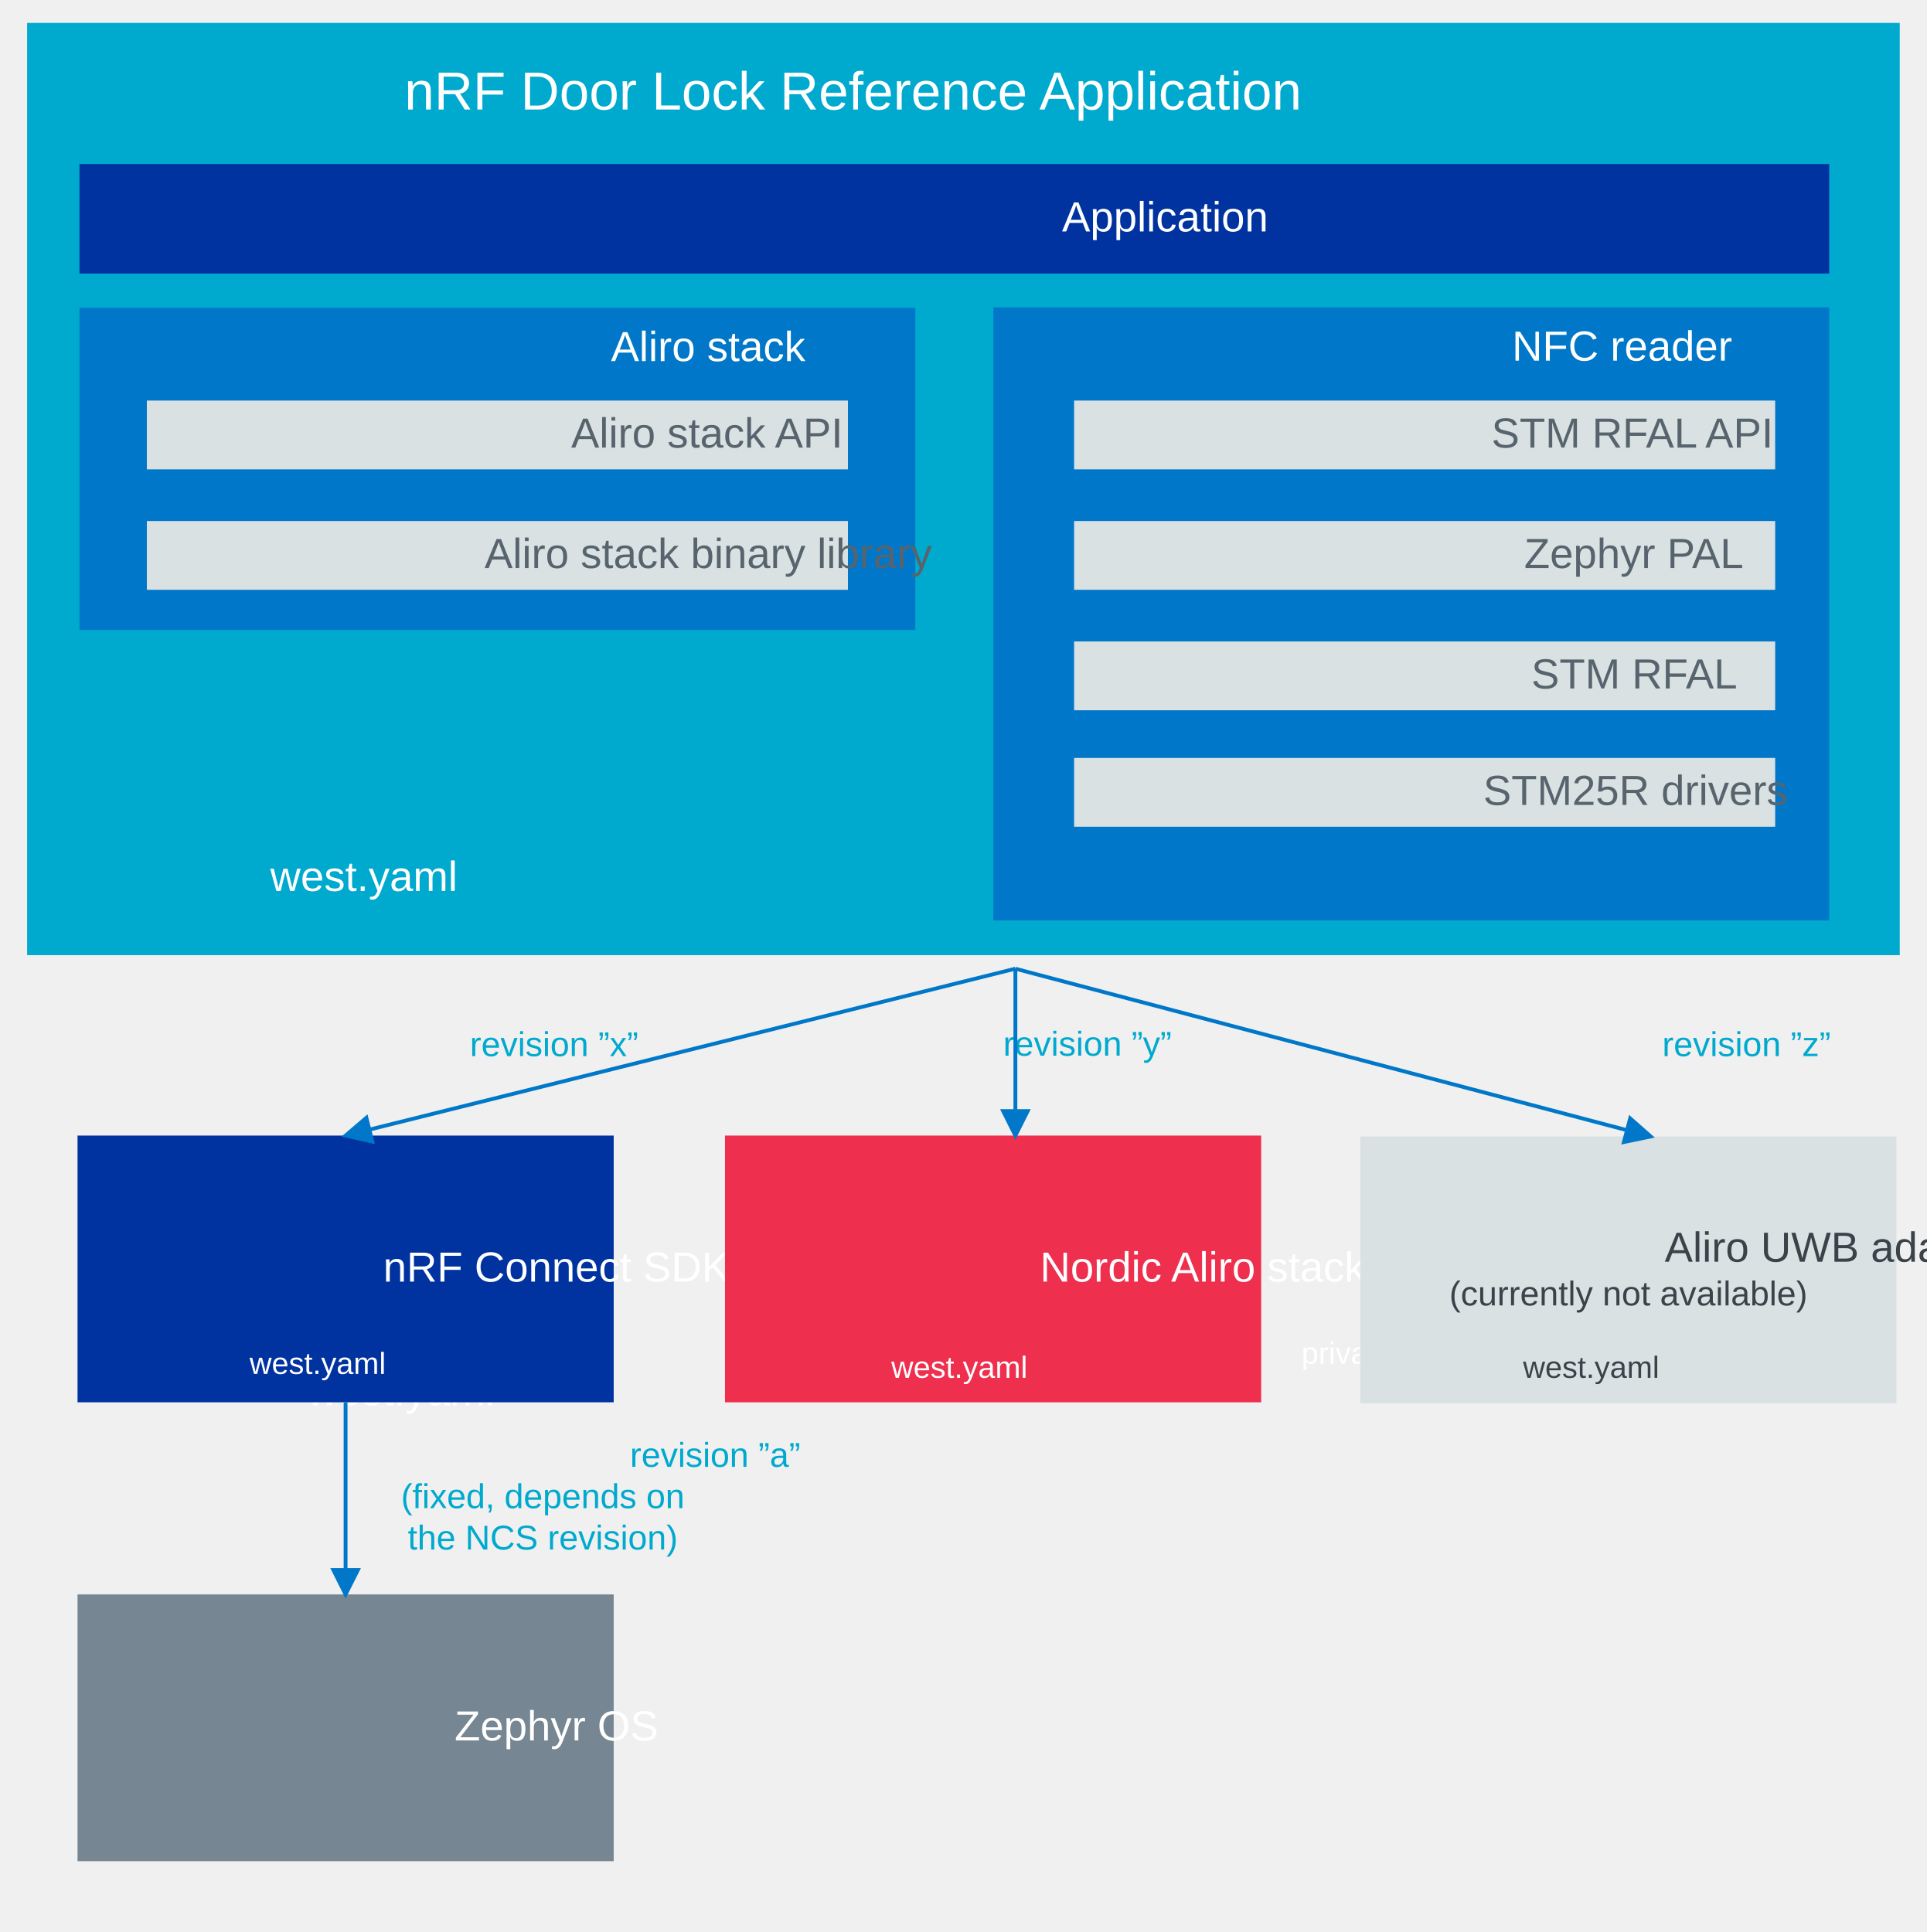
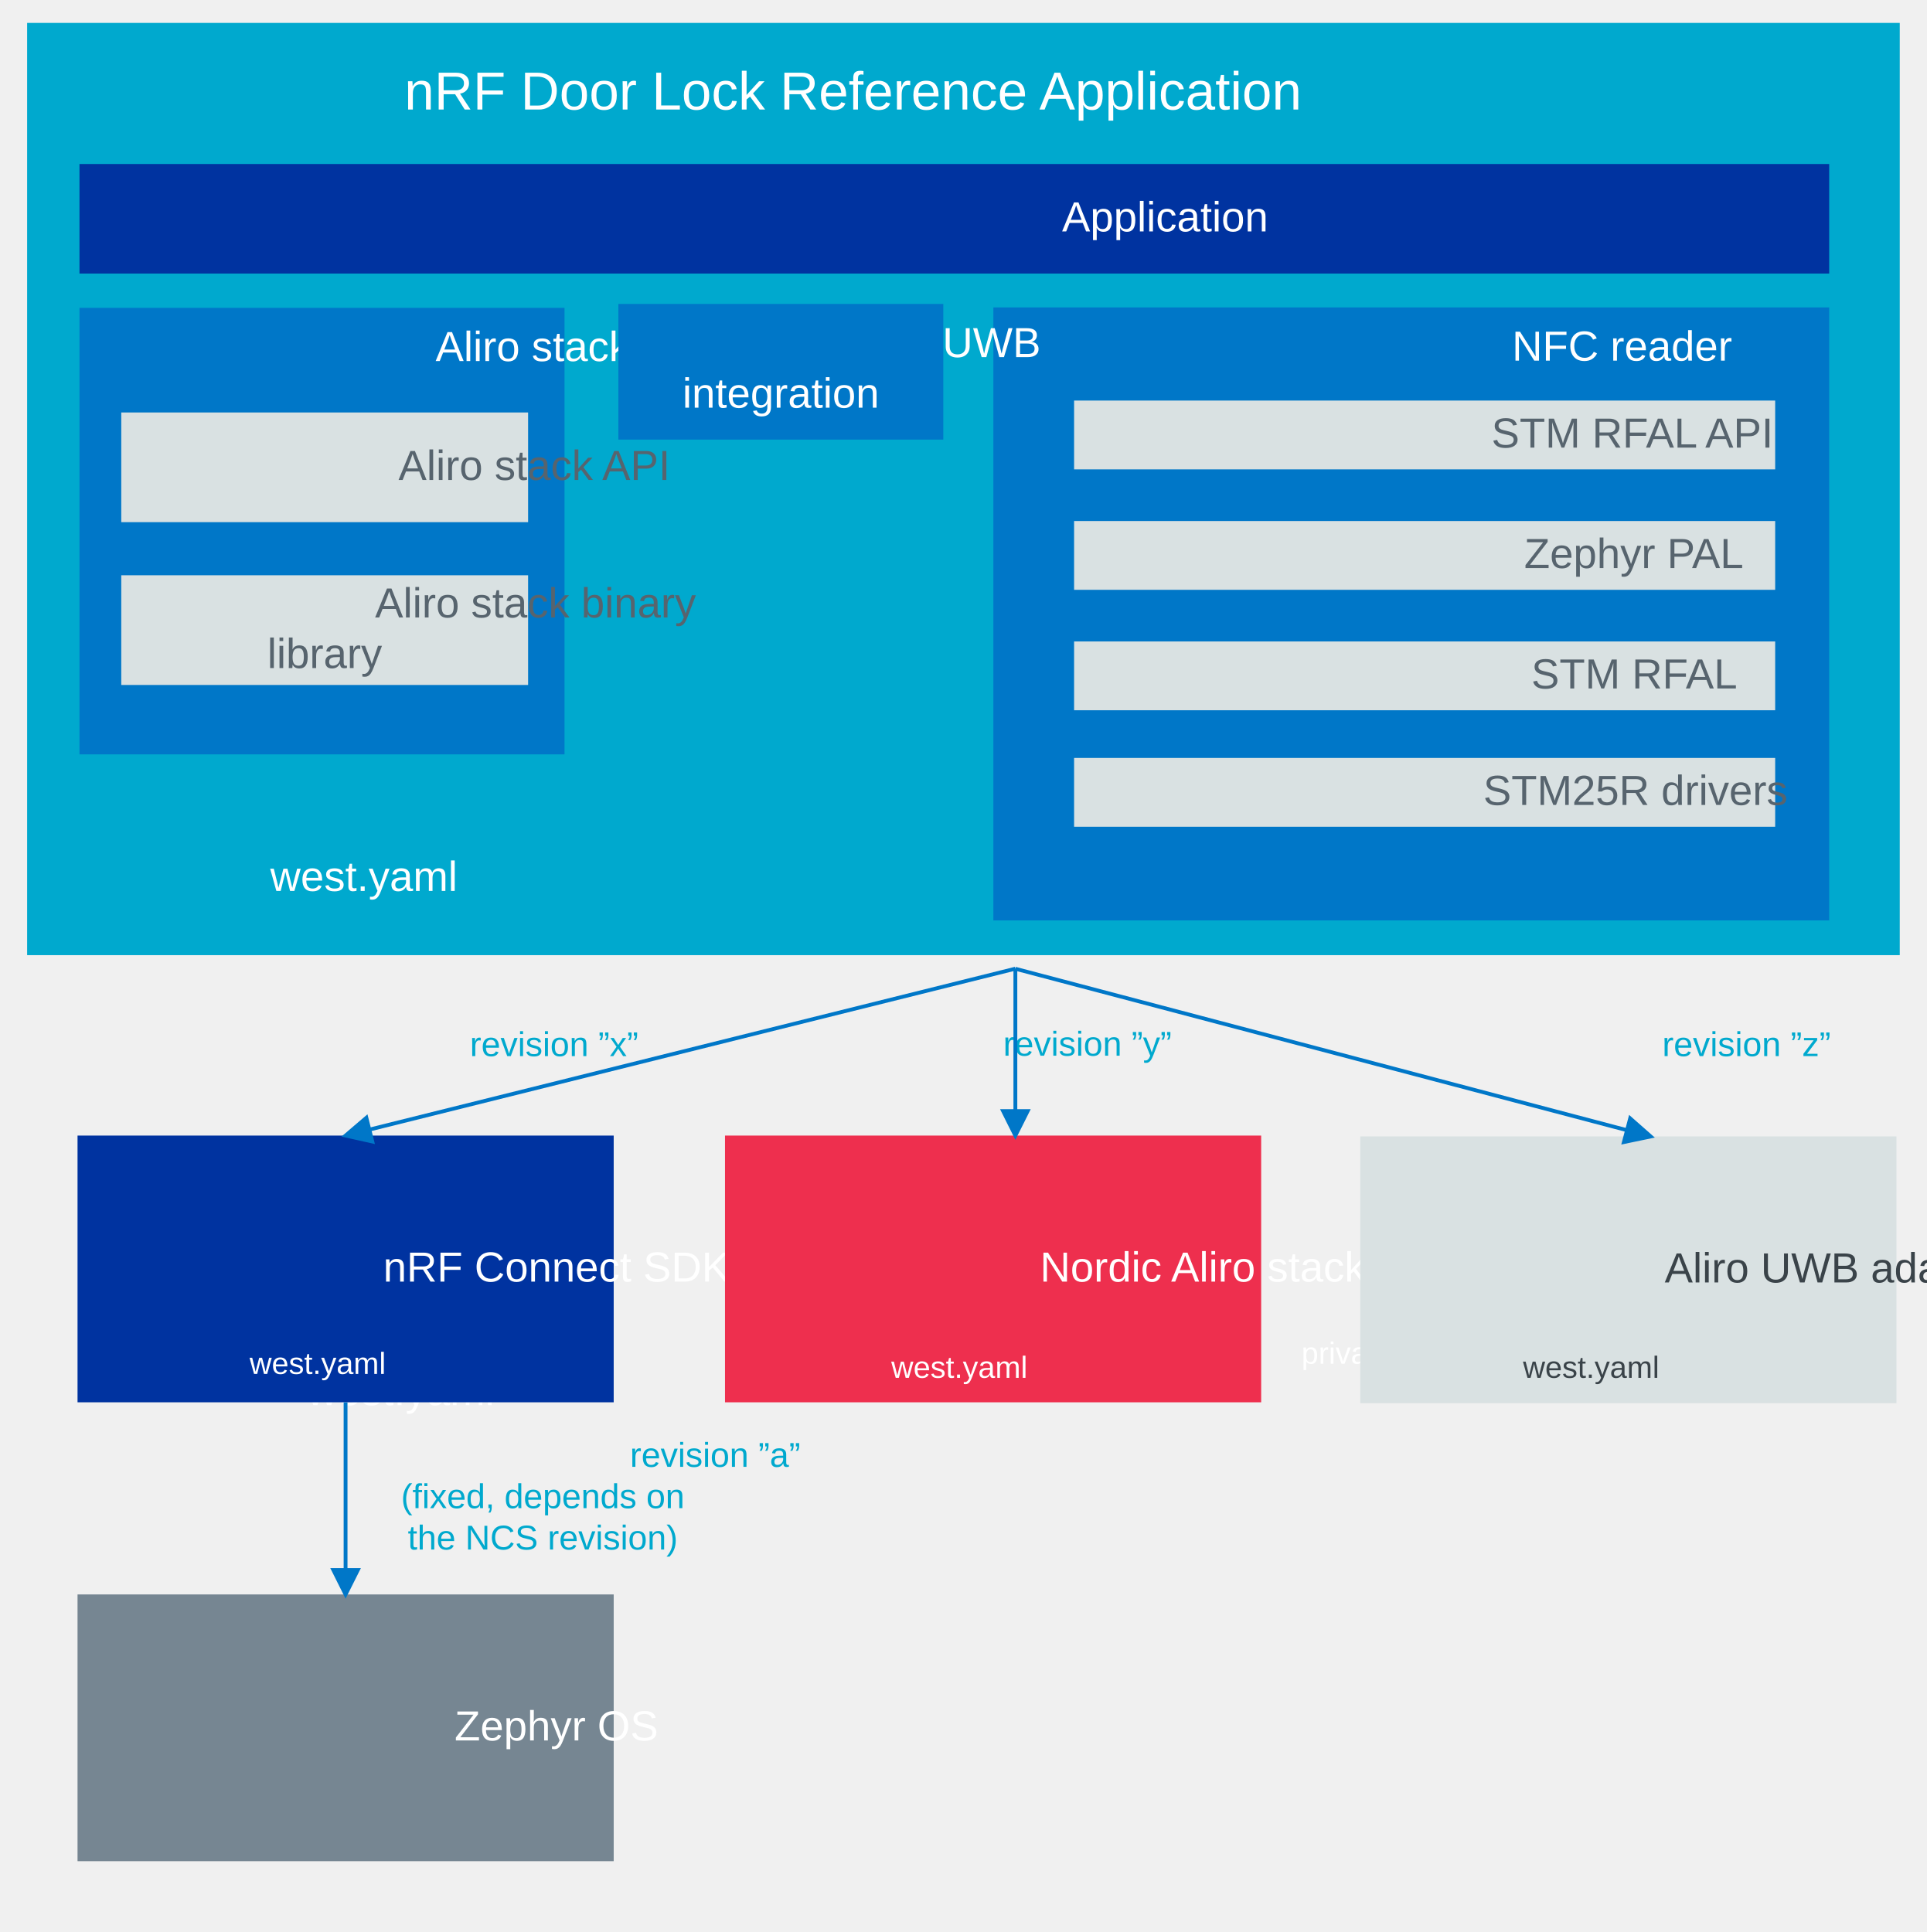
<svg xmlns="http://www.w3.org/2000/svg" xmlns:ns1="http://schemas.microsoft.com/visio/2003/SVGExtensions/" width="6.988in" height="7.008in" viewBox="0 0 503.15 504.567" xml:space="preserve" color-interpolation-filters="sRGB" class="st26">
  <ns1:documentProperties ns1:langID="1033">
    <ns1:userDefs>
      <ns1:ud ns1:nameU="msvNoAutoConnect" ns1:val="VT0(1):26" />
    </ns1:userDefs>
  </ns1:documentProperties>
  <style type="text/css">
	
		.st1 {fill:none;stroke:none;stroke-width:1}
- 		.st2 {fill:none}
- 		.st3 {stroke:#c8ced3;stroke-dasharray:4,2;stroke-linecap:butt;stroke-width:0.5}
- 		.st4 {fill:#ffffff;stroke:none;stroke-linecap:butt;stroke-width:7.2}
- 		.st5 {fill:#c8ced3;font-family:Arial;font-size:0.917em}
- 		.st6 {fill:#ffffff;stroke:none;stroke-linecap:butt;stroke-width:1}
- 		.st7 {fill:#00a9ce;stroke:none;stroke-width:1}
- 		.st8 {fill:none;stroke:none;stroke-width:1}
- 		.st9 {fill:#ffffff;font-family:Arial;font-size:1.167em}
- 		.st10 {fill:#0033a0;stroke:none;stroke-width:1}
- 		.st11 {fill:#ffffff;font-family:Arial;font-size:0.917em}
- 		.st12 {fill:#eaf6f9;stroke:#eaf6f9;stroke-width:1}
- 		.st13 {fill:#0077c8;stroke:none;stroke-width:1}
- 		.st14 {fill:#d9e1e2;stroke:none;stroke-width:1}
- 		.st15 {fill:#57646e;font-family:Arial;font-size:0.917em}
- 		.st16 {fill:#ffffff;font-family:Arial;font-size:0.667em}
- 		.st17 {fill:none;stroke:#0077c8;stroke-linecap:butt;stroke-width:1}
- 		.st18 {stroke:#0077c8;stroke-linecap:butt;stroke-width:1}
- 		.st19 {fill:#00a9ce;font-family:Arial;font-size:0.75em}
- 		.st20 {fill:#ee2f4e;stroke:none;stroke-width:1}
- 		.st21 {fill:#768692;stroke:none;stroke-width:1}
- 		.st22 {font-size:1em}
- 		.st23 {fill:#3a4349;font-family:Arial;font-size:0.917em}
- 		.st24 {font-size:0.818em}
+ 		.st2 {fill:none;stroke:none;stroke-width:1}
+ 		.st3 {fill:none}
+ 		.st4 {stroke:#c8ced3;stroke-dasharray:4,2;stroke-linecap:butt;stroke-width:0.5}
+ 		.st5 {fill:#ffffff;stroke:none;stroke-linecap:butt;stroke-width:7.2}
+ 		.st6 {fill:#c8ced3;font-family:Arial;font-size:0.917em}
+ 		.st7 {fill:#ffffff;stroke:none;stroke-linecap:butt;stroke-width:1}
+ 		.st8 {fill:#00a9ce;stroke:none;stroke-width:1}
+ 		.st9 {fill:none;stroke:none;stroke-width:1}
+ 		.st10 {fill:#ffffff;font-family:Arial;font-size:1.167em}
+ 		.st11 {fill:#0033a0;stroke:none;stroke-width:1}
+ 		.st12 {fill:#ffffff;font-family:Arial;font-size:0.917em}
+ 		.st13 {fill:#eaf6f9;stroke:#eaf6f9;stroke-width:1}
+ 		.st14 {fill:#0077c8;stroke:none;stroke-width:1}
+ 		.st15 {fill:#d9e1e2;stroke:none;stroke-width:1}
+ 		.st16 {fill:#57646e;font-family:Arial;font-size:0.917em}
+ 		.st17 {font-size:1em}
+ 		.st18 {fill:#ffffff;font-family:Arial;font-size:0.667em}
+ 		.st19 {fill:none;stroke:#0077c8;stroke-linecap:butt;stroke-width:1}
+ 		.st20 {stroke:#0077c8;stroke-linecap:butt;stroke-width:1}
+ 		.st21 {fill:#00a9ce;font-family:Arial;font-size:0.75em}
+ 		.st22 {fill:#ee2f4e;stroke:none;stroke-width:1}
+ 		.st23 {fill:#768692;stroke:none;stroke-width:1}
+ 		.st24 {fill:#3a4349;font-family:Arial;font-size:0.917em}
		.st25 {fill:#3a4349;font-family:Arial;font-size:0.667em}
		.st26 {fill:none;fill-rule:evenodd;font-size:12px;overflow:visible;stroke-linecap:square;stroke-miterlimit:3}
	
	</style>
  <g ns1:mID="0" ns1:index="1" ns1:groupContext="foregroundPage">
    <ns1:userDefs>
      <ns1:ud ns1:nameU="msvThemeOrder" ns1:val="VT0(0):26" />
    </ns1:userDefs>
-     <ns1:pageProperties ns1:drawingScale="0.0393701" ns1:pageScale="0.0393701" ns1:drawingUnits="24" ns1:shadowOffsetX="8.50392" ns1:shadowOffsetY="-8.50392" />
+     <ns1:pageProperties ns1:drawingScale="0.0393701" ns1:pageScale="0.0393701" ns1:drawingUnits="24" ns1:shadowOffsetX="8.50391" ns1:shadowOffsetY="-8.50391" />
    <ns1:layer ns1:name="Connector" ns1:index="0" />
    <ns1:layer ns1:name="Guides" ns1:index="1" ns1:print="false" ns1:snap="false" ns1:glue="false" ns1:lock="true" />
    <ns1:layer ns1:name="Diagram" ns1:index="2" />
-     <g id="group1-1" transform="translate(487.62,-7.51179) rotate(90)" ns1:mID="1" ns1:groupContext="group">
-       <ns1:userDefs />
-       <g id="shape2-2" ns1:mID="2" ns1:groupContext="shape" ns1:layerMember="1" transform="translate(0,-6.5941)">
+     <g id="group1-1" transform="translate(487.62,-7.51178) rotate(90)" ns1:mID="1" ns1:groupContext="group">
+       <ns1:userDefs />
+       <g id="shape2-2" ns1:mID="2" ns1:groupContext="shape" ns1:layerMember="1" transform="translate(-6.39488E-14,-6.5912)">
        <path d="M0 504.57 L566.93 504.57 L0 504.57 Z" class="st1" />
      </g>
-       <g id="shape3-4" ns1:mID="3" ns1:groupContext="shape" ns1:layerMember="1" transform="translate(0,-6.5941)">
-         <path d="M0 504.57 L566.93 504.57 L0 504.57 Z" class="st2" />
-         <path d="M0 504.57 L566.93 504.57" class="st3" />
-       </g>
-       <g id="shape4-7" ns1:mID="4" ns1:groupContext="shape" ns1:layerMember="1" transform="translate(255.033,5.68434E-14)">
-         <rect x="0" y="491.367" width="56.864" height="13.2" class="st4" />
-       </g>
-       <g id="shape1-9" ns1:mID="1" ns1:groupContext="groupContent">
+       <g id="group3-4" transform="translate(-6.39488E-14,-6.5912)" ns1:mID="3" ns1:groupContext="group">
+         <g id="shape4-5" ns1:mID="4" ns1:groupContext="shape" ns1:layerMember="1">
+           <path d="M0 504.57 L566.93 504.57 L0 504.57 Z" class="st2" />
+         </g>
+         <g id="shape5-7" ns1:mID="5" ns1:groupContext="shape" ns1:layerMember="1">
+           <path d="M0 504.57 L566.93 504.57 L0 504.57 Z" class="st3" />
+           <path d="M0 504.57 L566.93 504.57" class="st4" />
+         </g>
+       </g>
+       <g id="shape6-10" ns1:mID="6" ns1:groupContext="shape" ns1:layerMember="1" transform="translate(255.033,5.68434E-14)">
+         <rect x="0" y="491.367" width="56.864" height="13.2" class="st5" />
+       </g>
+       <g id="shape1-12" ns1:mID="1" ns1:groupContext="groupContent">
        <ns1:textBlock ns1:margins="rect(4,4,4,4)" ns1:tabSpace="42.5197" />
        <ns1:textRect cx="283.465" cy="497.967" width="566.93" height="0" />
-         <text x="255.03" y="501.27" class="st5" ns1:langID="1033">
+         <text x="255.03" y="501.27" class="st6" ns1:langID="1033">
          <ns1:paragraph ns1:horizAlign="1" />
          <ns1:tabList />Max 750 px</text>
      </g>
    </g>
-     <g id="group5-11" transform="translate(-10.3465,-505.479)" ns1:mID="5" ns1:groupContext="group">
-       <ns1:userDefs />
-       <g id="shape6-12" ns1:mID="6" ns1:groupContext="shape" ns1:layerMember="1" transform="translate(0,-6.5941)">
+     <g id="group7-14" transform="translate(-10.3465,-505.479)" ns1:mID="7" ns1:groupContext="group">
+       <ns1:userDefs />
+       <g id="shape8-15" ns1:mID="8" ns1:groupContext="shape" ns1:layerMember="1" transform="translate(0,-6.5912)">
        <path d="M0 504.57 L524.41 504.57 L0 504.57 Z" class="st1" />
      </g>
-       <g id="shape7-14" ns1:mID="7" ns1:groupContext="shape" ns1:layerMember="1" transform="translate(0,-6.5941)">
-         <path d="M0 504.57 L524.41 504.57 L0 504.57 Z" class="st2" />
-         <path d="M0 504.57 L524.41 504.57" class="st3" />
-       </g>
-       <g id="shape8-17" ns1:mID="8" ns1:groupContext="shape" ns1:layerMember="1" transform="translate(233.773,5.68434E-14)">
-         <rect x="0" y="491.367" width="56.864" height="13.2" class="st6" />
-       </g>
-       <g id="shape5-19" ns1:mID="5" ns1:groupContext="groupContent">
+       <g id="group9-17" transform="translate(0,-6.5912)" ns1:mID="9" ns1:groupContext="group">
+         <g id="shape10-18" ns1:mID="10" ns1:groupContext="shape" ns1:layerMember="1">
+           <path d="M0 504.57 L524.41 504.57 L0 504.57 Z" class="st2" />
+         </g>
+         <g id="shape11-20" ns1:mID="11" ns1:groupContext="shape" ns1:layerMember="1">
+           <path d="M0 504.57 L524.41 504.57 L0 504.57 Z" class="st3" />
+           <path d="M0 504.57 L524.41 504.57" class="st4" />
+         </g>
+       </g>
+       <g id="shape12-23" ns1:mID="12" ns1:groupContext="shape" ns1:layerMember="1" transform="translate(233.773,5.68434E-14)">
+         <rect x="0" y="491.367" width="56.864" height="13.2" class="st7" />
+       </g>
+       <g id="shape7-25" ns1:mID="7" ns1:groupContext="groupContent">
        <ns1:textBlock ns1:margins="rect(4,4,4,4)" ns1:tabSpace="42.5197" />
        <ns1:textRect cx="262.205" cy="497.967" width="524.41" height="0" />
-         <text x="233.77" y="501.27" class="st5" ns1:langID="1033">
+         <text x="233.77" y="501.27" class="st6" ns1:langID="1033">
          <ns1:paragraph ns1:horizAlign="1" />
          <ns1:tabList />Max 700 px</text>
      </g>
    </g>
-     <g id="group9-21" transform="translate(1018.63,-7.51179) rotate(90)" ns1:mID="9" ns1:groupContext="group">
-       <g id="shape10-22" ns1:mID="10" ns1:groupContext="shape" ns1:layerMember="1">
+     <g id="group13-27" transform="translate(1018.63,-7.51178) rotate(90)" ns1:mID="13" ns1:groupContext="group">
+       <g id="shape14-28" ns1:mID="14" ns1:groupContext="shape" ns1:layerMember="1">
        <path d="M0 504.57 L566.93 504.57 L0 504.57 Z" class="st1" />
      </g>
-       <g id="shape11-24" ns1:mID="11" ns1:groupContext="shape" ns1:layerMember="1">
-         <path d="M0 504.57 L566.93 504.57 L0 504.57 Z" class="st2" />
-         <path d="M0 504.57 L566.93 504.57" class="st3" />
-       </g>
-     </g>
-     <g id="group12-27" transform="translate(-10.3465,54.8564)" ns1:mID="12" ns1:groupContext="group">
-       <g id="shape13-28" ns1:mID="13" ns1:groupContext="shape" ns1:layerMember="1">
+       <g id="group15-30" ns1:mID="15" ns1:groupContext="group">
+         <g id="shape16-31" ns1:mID="16" ns1:groupContext="shape" ns1:layerMember="1">
+           <path d="M0 504.57 L566.93 504.57 L0 504.57 Z" class="st2" />
+         </g>
+         <g id="shape17-33" ns1:mID="17" ns1:groupContext="shape" ns1:layerMember="1">
+           <path d="M0 504.57 L566.93 504.57 L0 504.57 Z" class="st3" />
+           <path d="M0 504.57 L566.93 504.57" class="st4" />
+         </g>
+       </g>
+     </g>
+     <g id="group18-36" transform="translate(-10.3465,54.8594)" ns1:mID="18" ns1:groupContext="group">
+       <g id="shape19-37" ns1:mID="19" ns1:groupContext="shape" ns1:layerMember="1">
        <path d="M0 504.57 L524.41 504.57 L0 504.57 Z" class="st1" />
      </g>
-       <g id="shape14-30" ns1:mID="14" ns1:groupContext="shape" ns1:layerMember="1">
-         <path d="M0 504.57 L524.41 504.57 L0 504.57 Z" class="st2" />
-         <path d="M0 504.57 L524.41 504.57" class="st3" />
-       </g>
-     </g>
-     <g id="shape15-33" ns1:mID="15" ns1:groupContext="shape" transform="translate(7.08663,-255.118)">
-       <rect x="0" y="261.091" width="488.976" height="243.476" class="st7" />
-     </g>
-     <g id="shape16-35" ns1:mID="16" ns1:groupContext="shape" transform="translate(14.1732,-461.743)">
+       <g id="group20-39" ns1:mID="20" ns1:groupContext="group">
+         <g id="shape21-40" ns1:mID="21" ns1:groupContext="shape" ns1:layerMember="1">
+           <path d="M0 504.57 L524.41 504.57 L0 504.57 Z" class="st2" />
+         </g>
+         <g id="shape22-42" ns1:mID="22" ns1:groupContext="shape" ns1:layerMember="1">
+           <path d="M0 504.57 L524.41 504.57 L0 504.57 Z" class="st3" />
+           <path d="M0 504.57 L524.41 504.57" class="st4" />
+         </g>
+       </g>
+     </g>
+     <g id="shape23-45" ns1:mID="23" ns1:groupContext="shape" transform="translate(7.08664,-255.118)">
+       <rect x="0" y="261.091" width="488.976" height="243.476" class="st8" />
+     </g>
+     <g id="shape24-47" ns1:mID="24" ns1:groupContext="shape" transform="translate(14.1732,-461.743)">
      <ns1:userDefs />
      <ns1:textBlock ns1:margins="rect(4,4,4,4)" ns1:tabSpace="42.5197" />
      <ns1:textRect cx="138.898" cy="486.141" width="277.81" height="36.85" />
-       <rect x="0" y="467.716" width="277.795" height="36.85" class="st8" />
-       <text x="21.4" y="490.34" class="st9" ns1:langID="1033">
+       <rect x="0" y="467.716" width="277.795" height="36.85" class="st9" />
+       <text x="21.4" y="490.34" class="st10" ns1:langID="1033">
        <ns1:paragraph ns1:horizAlign="1" />
        <ns1:tabList />nRF Door Lock Reference Application</text>
    </g>
-     <g id="shape17-38" ns1:mID="17" ns1:groupContext="shape" transform="translate(20.7537,-433.134)">
+     <g id="shape25-50" ns1:mID="25" ns1:groupContext="shape" transform="translate(20.7537,-433.134)">
      <ns1:userDefs />
      <ns1:textBlock ns1:margins="rect(4,4,4,4)" />
      <ns1:textRect cx="228.442" cy="490.262" width="456.89" height="28.61" />
-       <rect x="0" y="475.957" width="456.884" height="28.61" class="st10" />
-       <text x="201.54" y="493.56" class="st11" ns1:langID="1033">
+       <rect x="0" y="475.957" width="456.884" height="28.61" class="st11" />
+       <text x="201.54" y="493.56" class="st12" ns1:langID="1033">
        <ns1:paragraph ns1:horizAlign="1" ns1:bulletSize="0.166667" />
        <ns1:tabList />Application</text>
    </g>
-     <g id="shape18-41" ns1:mID="18" ns1:groupContext="shape" transform="translate(-107.15,-420.939)">
+     <g id="shape26-53" ns1:mID="26" ns1:groupContext="shape" transform="translate(-107.15,-420.936)">
      <ns1:userDefs>
        <ns1:ud ns1:nameU="visVersion" ns1:val="VT0(17):26" />
      </ns1:userDefs>
-       <path d="M0.93 481.89 L0.93 476.22 L0 490.39 L0.93 504.57 L0.93 498.9 L0.93 504.57 L1.86 490.39 L0.93 476.22 L0.93 481.89        Z" class="st12" />
-     </g>
-     <g id="shape19-43" ns1:mID="19" ns1:groupContext="shape" transform="translate(20.7537,-340.042)">
+       <path d="M0.93 481.89 L0.93 476.22 L0 490.39 L0.93 504.57 L0.93 498.9 L0.93 504.57 L1.86 490.39 L0.93 476.22 L0.93 481.89        Z" class="st13" />
+     </g>
+     <g id="shape27-55" ns1:mID="27" ns1:groupContext="shape" transform="translate(20.7537,-307.559)">
      <ns1:userDefs />
      <ns1:textBlock ns1:margins="rect(4,4,4,4)" ns1:verticalAlign="0" />
-       <ns1:textRect cx="109.125" cy="462.502" width="218.25" height="84.128" />
-       <rect x="0" y="420.439" width="218.249" height="84.128" class="st13" />
-       <text x="83.76" y="434.34" class="st11" ns1:langID="1033">
+       <ns1:textRect cx="63.324" cy="446.26" width="126.65" height="116.611" />
+       <rect x="0" y="387.956" width="126.648" height="116.611" class="st14" />
+       <text x="37.96" y="401.85" class="st12" ns1:langID="1033">
        <ns1:paragraph ns1:horizAlign="1" ns1:bulletSize="0.166667" />
        <ns1:tabList />Aliro stack</text>
    </g>
-     <g id="shape20-46" ns1:mID="20" ns1:groupContext="shape" transform="translate(259.388,-264.189)">
+     <g id="shape28-58" ns1:mID="28" ns1:groupContext="shape" transform="translate(259.388,-264.189)">
      <ns1:userDefs />
      <ns1:textBlock ns1:margins="rect(4,4,4,4)" ns1:verticalAlign="0" />
      <ns1:textRect cx="109.125" cy="424.519" width="218.25" height="160.097" />
-       <rect x="0" y="344.47" width="218.249" height="160.097" class="st13" />
-       <text x="80.39" y="358.37" class="st11" ns1:langID="1033">
+       <rect x="0" y="344.47" width="218.249" height="160.097" class="st14" />
+       <text x="80.39" y="358.37" class="st12" ns1:langID="1033">
        <ns1:paragraph ns1:horizAlign="1" ns1:bulletSize="0.166667" />
        <ns1:tabList />NFC reader</text>
    </g>
-     <g id="shape21-49" ns1:mID="21" ns1:groupContext="shape" transform="translate(280.465,-381.991)">
+     <g id="shape29-61" ns1:mID="29" ns1:groupContext="shape" transform="translate(280.465,-381.991)">
      <ns1:userDefs />
      <ns1:textBlock ns1:margins="rect(4,4,4,4)" />
      <ns1:textRect cx="91.534" cy="495.582" width="183.07" height="17.97" />
-       <rect x="0" y="486.597" width="183.068" height="17.97" class="st14" />
-       <text x="53.94" y="498.88" class="st15" ns1:langID="1033">
+       <rect x="0" y="486.597" width="183.068" height="17.97" class="st15" />
+       <text x="53.94" y="498.88" class="st16" ns1:langID="1033">
        <ns1:paragraph ns1:horizAlign="1" ns1:bulletSize="0.166667" />
        <ns1:tabList />STM RFAL API</text>
    </g>
-     <g id="shape22-52" ns1:mID="22" ns1:groupContext="shape" transform="translate(280.465,-350.534)">
+     <g id="shape30-64" ns1:mID="30" ns1:groupContext="shape" transform="translate(280.465,-350.534)">
      <ns1:userDefs />
      <ns1:textBlock ns1:margins="rect(4,4,4,4)" />
      <ns1:textRect cx="91.534" cy="495.582" width="183.07" height="17.97" />
-       <rect x="0" y="486.597" width="183.068" height="17.97" class="st14" />
-       <text x="62.49" y="498.88" class="st15" ns1:langID="1033">
+       <rect x="0" y="486.597" width="183.068" height="17.97" class="st15" />
+       <text x="62.49" y="498.88" class="st16" ns1:langID="1033">
        <ns1:paragraph ns1:horizAlign="1" ns1:bulletSize="0.166667" />
        <ns1:tabList />Zephyr PAL</text>
    </g>
-     <g id="shape23-55" ns1:mID="23" ns1:groupContext="shape" transform="translate(280.465,-319.077)">
+     <g id="shape31-67" ns1:mID="31" ns1:groupContext="shape" transform="translate(280.465,-319.077)">
      <ns1:userDefs />
      <ns1:textBlock ns1:margins="rect(4,4,4,4)" />
      <ns1:textRect cx="91.534" cy="495.582" width="183.07" height="17.97" />
-       <rect x="0" y="486.597" width="183.068" height="17.97" class="st14" />
-       <text x="64.34" y="498.88" class="st15" ns1:langID="1033">
+       <rect x="0" y="486.597" width="183.068" height="17.97" class="st15" />
+       <text x="64.34" y="498.88" class="st16" ns1:langID="1033">
        <ns1:paragraph ns1:horizAlign="1" ns1:bulletSize="0.166667" />
        <ns1:tabList />STM RFAL</text>
    </g>
-     <g id="shape24-58" ns1:mID="24" ns1:groupContext="shape" transform="translate(280.465,-288.653)">
+     <g id="shape32-70" ns1:mID="32" ns1:groupContext="shape" transform="translate(280.465,-288.653)">
      <ns1:userDefs />
      <ns1:textBlock ns1:margins="rect(4,4,4,4)" />
      <ns1:textRect cx="91.534" cy="495.582" width="183.07" height="17.97" />
-       <rect x="0" y="486.597" width="183.068" height="17.97" class="st14" />
-       <text x="51.8" y="498.88" class="st15" ns1:langID="1033">
+       <rect x="0" y="486.597" width="183.068" height="17.97" class="st15" />
+       <text x="51.8" y="498.88" class="st16" ns1:langID="1033">
        <ns1:paragraph ns1:horizAlign="1" ns1:bulletSize="0.166667" />
        <ns1:tabList />STM25R drivers</text>
    </g>
-     <g id="shape25-61" ns1:mID="25" ns1:groupContext="shape" transform="translate(38.3443,-381.991)">
-       <ns1:userDefs />
-       <ns1:textBlock ns1:margins="rect(4,4,4,4)" />
-       <ns1:textRect cx="91.534" cy="495.582" width="183.07" height="17.97" />
-       <rect x="0" y="486.597" width="183.068" height="17.97" class="st14" />
-       <text x="55.77" y="498.88" class="st15" ns1:langID="1033">
+     <g id="shape33-73" ns1:mID="33" ns1:groupContext="shape" transform="translate(31.6634,-368.201)">
+       <ns1:userDefs />
+       <ns1:textBlock ns1:margins="rect(4,4,4,4)" />
+       <ns1:textRect cx="53.116" cy="490.242" width="106.24" height="28.649" />
+       <rect x="0" y="475.917" width="106.233" height="28.649" class="st15" />
+       <text x="17.36" y="493.54" class="st16" ns1:langID="1033">
        <ns1:paragraph ns1:horizAlign="1" ns1:bulletSize="0.166667" />
        <ns1:tabList />Aliro stack API</text>
    </g>
-     <g id="shape26-64" ns1:mID="26" ns1:groupContext="shape" transform="translate(38.3443,-350.534)">
-       <ns1:userDefs />
-       <ns1:textBlock ns1:margins="rect(4,4,4,4)" />
-       <ns1:textRect cx="91.534" cy="495.582" width="183.07" height="17.97" />
-       <rect x="0" y="486.597" width="183.068" height="17.97" class="st14" />
-       <text x="33.16" y="498.88" class="st15" ns1:langID="1033">
-         <ns1:paragraph ns1:horizAlign="1" ns1:bulletSize="0.166667" />
-         <ns1:tabList />Aliro stack binary library</text>
-     </g>
-     <g id="shape27-67" ns1:mID="27" ns1:groupContext="shape" transform="translate(7.08663,-262.711)">
+     <g id="shape34-76" ns1:mID="34" ns1:groupContext="shape" transform="translate(31.6634,-325.681)">
+       <ns1:userDefs />
+       <ns1:textBlock ns1:margins="rect(4,4,4,4)" />
+       <ns1:textRect cx="53.116" cy="490.242" width="106.24" height="28.649" />
+       <rect x="0" y="475.917" width="106.233" height="28.649" class="st15" />
+       <text x="11.24" y="486.94" class="st16" ns1:langID="1033">
+         <ns1:paragraph ns1:horizAlign="1" ns1:bulletSize="0.166667" />
+         <ns1:tabList />Aliro stack binary <tspan x="38.14" dy="1.2em" class="st17">library</tspan>
+       </text>
+     </g>
+     <g id="shape35-80" ns1:mID="35" ns1:groupContext="shape" transform="translate(7.08664,-262.711)">
      <ns1:userDefs />
      <ns1:textBlock ns1:margins="rect(4,4,4,4)" ns1:tabSpace="42.5197" />
      <ns1:textRect cx="32.882" cy="492.094" width="65.77" height="24.945" />
-       <rect x="0" y="479.622" width="65.764" height="24.945" class="st8" />
-       <text x="8.43" y="495.39" class="st11" ns1:langID="1033">
+       <rect x="0" y="479.622" width="65.764" height="24.945" class="st9" />
+       <text x="8.43" y="495.39" class="st12" ns1:langID="1033">
        <ns1:paragraph ns1:horizAlign="1" />
        <ns1:tabList />west.yaml</text>
    </g>
-     <g id="shape28-70" ns1:mID="28" ns1:groupContext="shape" transform="translate(3.8989E-05,-128.409)">
+     <g id="shape36-83" ns1:mID="36" ns1:groupContext="shape" transform="translate(5.84835E-05,-128.409)">
      <ns1:userDefs />
      <ns1:textBlock ns1:margins="rect(4,4,4,4)" ns1:tabSpace="42.5197" />
      <ns1:textRect cx="49.606" cy="492.094" width="99.22" height="24.945" />
-       <rect x="0" y="479.622" width="99.212" height="24.945" class="st8" />
-       <text x="25.16" y="495.39" class="st11" ns1:langID="1033">
+       <rect x="0" y="479.622" width="99.212" height="24.945" class="st9" />
+       <text x="25.16" y="495.39" class="st12" ns1:langID="1033">
        <ns1:paragraph ns1:horizAlign="1" />
        <ns1:tabList />west.yaml</text>
    </g>
-     <g id="shape29-73" ns1:mID="29" ns1:groupContext="shape" transform="translate(20.2475,-138.331)">
+     <g id="shape37-86" ns1:mID="37" ns1:groupContext="shape" transform="translate(20.2475,-138.331)">
      <ns1:userDefs />
      <ns1:textBlock ns1:margins="rect(4,4,4,4)" />
      <ns1:textRect cx="70" cy="469.735" width="140.01" height="69.664" />
-       <rect x="0" y="434.903" width="140" height="69.664" class="st10" />
-       <text x="24.76" y="473.04" class="st11" ns1:langID="1033">
+       <rect x="0" y="434.903" width="140" height="69.664" class="st11" />
+       <text x="24.76" y="473.04" class="st12" ns1:langID="1033">
        <ns1:paragraph ns1:horizAlign="1" ns1:bulletSize="0.166667" />
        <ns1:tabList />nRF Connect SDK</text>
    </g>
-     <g id="shape30-76" ns1:mID="30" ns1:groupContext="shape" transform="translate(16.7042,-135.658)">
+     <g id="shape38-89" ns1:mID="38" ns1:groupContext="shape" transform="translate(16.7042,-135.658)">
      <ns1:userDefs />
      <ns1:textBlock ns1:margins="rect(4,4,4,4)" ns1:tabSpace="42.5197" />
      <ns1:textRect cx="26.221" cy="492.094" width="52.45" height="24.945" />
-       <rect x="0" y="479.622" width="52.441" height="24.945" class="st8" />
-       <text x="8.44" y="494.49" class="st16" ns1:langID="1033">
+       <rect x="0" y="479.622" width="52.441" height="24.945" class="st9" />
+       <text x="8.44" y="494.49" class="st18" ns1:langID="1033">
        <ns1:paragraph ns1:horizAlign="1" />
        <ns1:tabList />west.yaml</text>
    </g>
-     <g id="group31-79" transform="translate(386.368,739.487) rotate(166.008)" ns1:mID="31" ns1:groupContext="group">
+     <g id="group39-92" transform="translate(386.367,739.484) rotate(166.008)" ns1:mID="39" ns1:groupContext="group">
      <ns1:userDefs>
        <ns1:ud ns1:nameU="Scale" ns1:val="VT0(1):26" />
        <ns1:ud ns1:nameU="AntiScale" ns1:val="VT0(1):26" />
        <ns1:ud ns1:nameU="visVersion" ns1:val="VT0(17):26" />
      </ns1:userDefs>
-       <g id="shape32-80" ns1:mID="32" ns1:groupContext="shape" transform="translate(173.86,5.68434E-14)">
-         <path d="M0 498.18 L0 504.57 L6.39 501.38 L0 498.18 Z" class="st13" />
-       </g>
-       <g id="shape33-82" ns1:mID="33" ns1:groupContext="shape" transform="translate(173.86,5.68434E-14)">
-         <path d="M0 498.18 L0 504.57 L6.39 501.38 L0 498.18 Z" class="st17" />
-       </g>
-       <g id="group34-84" transform="translate(1.43885E-13,-3.19)" ns1:mID="34" ns1:groupContext="group">
-         <g id="shape35-85" ns1:mID="35" ns1:groupContext="shape">
+       <g id="shape40-93" ns1:mID="40" ns1:groupContext="shape" transform="translate(173.86,5.68434E-14)">
+         <path d="M0 498.18 L0 504.57 L6.39 501.38 L0 498.18 Z" class="st14" />
+       </g>
+       <g id="shape41-95" ns1:mID="41" ns1:groupContext="shape" transform="translate(173.86,5.68434E-14)">
+         <path d="M0 498.18 L0 504.57 L6.39 501.38 L0 498.18 Z" class="st19" />
+       </g>
+       <g id="group42-97" transform="translate(2.07834E-13,-3.19)" ns1:mID="42" ns1:groupContext="group">
+         <g id="shape43-98" ns1:mID="43" ns1:groupContext="shape">
          <path d="M0 504.57 L173.86 504.57 L0 504.57 Z" class="st1" />
        </g>
-         <g id="shape36-87" ns1:mID="36" ns1:groupContext="shape">
-           <path d="M0 504.57 L173.86 504.57 L0 504.57 Z" class="st2" />
-           <path d="M0 504.57 L173.86 504.57" class="st18" />
-         </g>
-       </g>
-     </g>
-     <g id="shape37-90" ns1:mID="37" ns1:groupContext="shape" transform="translate(57.604,-221.945)">
+         <g id="group44-100" ns1:mID="44" ns1:groupContext="group">
+           <g id="shape45-101" ns1:mID="45" ns1:groupContext="shape">
+             <path d="M0 504.57 L173.86 504.57 L0 504.57 Z" class="st2" />
+           </g>
+           <g id="shape46-103" ns1:mID="46" ns1:groupContext="shape">
+             <path d="M0 504.57 L173.86 504.57 L0 504.57 Z" class="st3" />
+             <path d="M0 504.57 L173.86 504.57" class="st20" />
+           </g>
+         </g>
+       </g>
+     </g>
+     <g id="shape47-106" ns1:mID="47" ns1:groupContext="shape" transform="translate(57.604,-221.945)">
      <ns1:userDefs />
      <ns1:textBlock ns1:margins="rect(4,4,4,4)" ns1:tabSpace="42.5197" />
      <ns1:textRect cx="42.064" cy="495.067" width="84.13" height="19" />
-       <rect x="0" y="485.567" width="84.128" height="19" class="st8" />
-       <text x="20.06" y="497.77" class="st19" ns1:langID="1033">
+       <rect x="0" y="485.567" width="84.128" height="19" class="st9" />
+       <text x="20.06" y="497.77" class="st21" ns1:langID="1033">
        <ns1:paragraph ns1:horizAlign="1" />
        <ns1:tabList />revision ”x”</text>
    </g>
-     <g id="shape38-93" ns1:mID="38" ns1:groupContext="shape" transform="translate(189.314,-222.056)">
+     <g id="shape48-109" ns1:mID="48" ns1:groupContext="shape" transform="translate(189.314,-222.056)">
      <ns1:userDefs />
      <ns1:textBlock ns1:margins="rect(4,4,4,4)" ns1:tabSpace="42.5197" />
      <ns1:textRect cx="49.606" cy="495.067" width="99.22" height="19" />
-       <rect x="0" y="485.567" width="99.212" height="19" class="st8" />
-       <text x="27.6" y="497.77" class="st19" ns1:langID="1033">
+       <rect x="0" y="485.567" width="99.212" height="19" class="st9" />
+       <text x="27.6" y="497.77" class="st21" ns1:langID="1033">
        <ns1:paragraph ns1:horizAlign="1" />
        <ns1:tabList />revision ”y”</text>
    </g>
-     <g id="shape39-96" ns1:mID="39" ns1:groupContext="shape" transform="translate(189.314,-138.331)">
+     <g id="shape49-112" ns1:mID="49" ns1:groupContext="shape" transform="translate(189.314,-138.331)">
      <ns1:userDefs />
      <ns1:textBlock ns1:margins="rect(4,4,4,4)" />
      <ns1:textRect cx="70" cy="469.735" width="140.01" height="69.664" />
-       <rect x="0" y="434.903" width="140" height="69.664" class="st20" />
-       <text x="27.21" y="473.04" class="st11" ns1:langID="1033">
+       <rect x="0" y="434.903" width="140" height="69.664" class="st22" />
+       <text x="27.21" y="473.04" class="st12" ns1:langID="1033">
        <ns1:paragraph ns1:horizAlign="1" ns1:bulletSize="0.166667" />
        <ns1:tabList />Nordic Aliro stack</text>
    </g>
-     <g id="shape40-99" ns1:mID="40" ns1:groupContext="shape" transform="translate(187.795,-134.646)">
+     <g id="shape50-115" ns1:mID="50" ns1:groupContext="shape" transform="translate(187.795,-134.646)">
      <ns1:userDefs />
      <ns1:textBlock ns1:margins="rect(4,4,4,4)" ns1:tabSpace="42.5197" />
      <ns1:textRect cx="22.677" cy="492.094" width="45.36" height="24.945" />
-       <rect x="0" y="479.622" width="45.354" height="24.945" class="st8" />
-       <text x="4.9" y="494.49" class="st16" ns1:langID="1033">
+       <rect x="0" y="479.622" width="45.354" height="24.945" class="st9" />
+       <text x="4.9" y="494.49" class="st18" ns1:langID="1033">
        <ns1:paragraph ns1:horizAlign="1" />
        <ns1:tabList />west.yaml</text>
    </g>
-     <g id="shape41-102" ns1:mID="41" ns1:groupContext="shape" transform="translate(262.205,-138.331)">
+     <g id="shape51-118" ns1:mID="51" ns1:groupContext="shape" transform="translate(262.205,-138.331)">
      <ns1:userDefs />
      <ns1:textBlock ns1:margins="rect(4,4,4,4)" ns1:tabSpace="42.5197" />
      <ns1:textRect cx="49.606" cy="492.094" width="99.22" height="24.945" />
-       <rect x="0" y="479.622" width="99.212" height="24.945" class="st8" />
-       <text x="37.6" y="494.49" class="st16" ns1:langID="1033">
+       <rect x="0" y="479.622" width="99.212" height="24.945" class="st9" />
+       <text x="37.6" y="494.49" class="st18" ns1:langID="1033">
        <ns1:paragraph ns1:horizAlign="1" />
        <ns1:tabList />private</text>
    </g>
-     <g id="group42-105" transform="translate(766.516,252.992) rotate(90)" ns1:mID="42" ns1:groupContext="group">
+     <g id="group52-121" transform="translate(766.512,252.992) rotate(90)" ns1:mID="52" ns1:groupContext="group">
      <ns1:userDefs>
        <ns1:ud ns1:nameU="Scale" ns1:val="VT0(1):26" />
        <ns1:ud ns1:nameU="AntiScale" ns1:val="VT0(1):26" />
        <ns1:ud ns1:nameU="visVersion" ns1:val="VT0(17):26" />
      </ns1:userDefs>
-       <g id="shape43-106" ns1:mID="43" ns1:groupContext="shape" transform="translate(37.19,5.68434E-14)">
-         <path d="M0 498.18 L0 504.57 L6.39 501.38 L0 498.18 Z" class="st13" />
-       </g>
-       <g id="shape44-108" ns1:mID="44" ns1:groupContext="shape" transform="translate(37.19,5.68434E-14)">
-         <path d="M0 498.18 L0 504.57 L6.39 501.38 L0 498.18 Z" class="st17" />
-       </g>
-       <g id="group45-110" transform="translate(-5.59552E-14,-3.19)" ns1:mID="45" ns1:groupContext="group">
-         <g id="shape46-111" ns1:mID="46" ns1:groupContext="shape">
+       <g id="shape53-122" ns1:mID="53" ns1:groupContext="shape" transform="translate(37.19,5.68434E-14)">
+         <path d="M0 498.18 L0 504.57 L6.39 501.38 L0 498.18 Z" class="st14" />
+       </g>
+       <g id="shape54-124" ns1:mID="54" ns1:groupContext="shape" transform="translate(37.19,5.68434E-14)">
+         <path d="M0 498.18 L0 504.57 L6.39 501.38 L0 498.18 Z" class="st19" />
+       </g>
+       <g id="group55-126" transform="translate(-7.19425E-14,-3.19)" ns1:mID="55" ns1:groupContext="group">
+         <g id="shape56-127" ns1:mID="56" ns1:groupContext="shape">
          <path d="M0 504.57 L37.19 504.57 L0 504.57 Z" class="st1" />
        </g>
-         <g id="shape47-113" ns1:mID="47" ns1:groupContext="shape">
-           <path d="M0 504.57 L37.19 504.57 L0 504.57 Z" class="st2" />
-           <path d="M0 504.57 L37.19 504.57" class="st18" />
-         </g>
-       </g>
-     </g>
-     <g id="shape48-116" ns1:mID="48" ns1:groupContext="shape" transform="translate(20.2475,-18.4859)">
+         <g id="group57-129" ns1:mID="57" ns1:groupContext="group">
+           <g id="shape58-130" ns1:mID="58" ns1:groupContext="shape">
+             <path d="M0 504.57 L37.19 504.57 L0 504.57 Z" class="st2" />
+           </g>
+           <g id="shape59-132" ns1:mID="59" ns1:groupContext="shape">
+             <path d="M0 504.57 L37.19 504.57 L0 504.57 Z" class="st3" />
+             <path d="M0 504.57 L37.19 504.57" class="st20" />
+           </g>
+         </g>
+       </g>
+     </g>
+     <g id="shape60-135" ns1:mID="60" ns1:groupContext="shape" transform="translate(20.2475,-18.486)">
      <ns1:userDefs />
      <ns1:textBlock ns1:margins="rect(4,4,4,4)" />
      <ns1:textRect cx="70" cy="469.735" width="140" height="69.664" />
-       <rect x="0" y="434.903" width="140" height="69.664" class="st21" />
-       <text x="43.41" y="473.04" class="st11" ns1:langID="1033">
+       <rect x="0" y="434.903" width="140" height="69.664" class="st23" />
+       <text x="43.41" y="473.04" class="st12" ns1:langID="1033">
        <ns1:paragraph ns1:horizAlign="1" ns1:bulletSize="0.166667" />
        <ns1:tabList />Zephyr OS</text>
    </g>
-     <g id="shape49-119" ns1:mID="49" ns1:groupContext="shape" transform="translate(71.7323,-103.886)">
+     <g id="shape61-138" ns1:mID="61" ns1:groupContext="shape" transform="translate(71.7323,-103.886)">
      <ns1:userDefs />
      <ns1:textBlock ns1:margins="rect(4,4,4,4)" ns1:tabSpace="42.5197" />
      <ns1:textRect cx="70" cy="495.067" width="140.01" height="19" />
-       <rect x="0" y="485.567" width="140" height="19" class="st8" />
-       <text x="47.74" y="486.97" class="st19" ns1:langID="1033">
+       <rect x="0" y="485.567" width="140" height="19" class="st9" />
+       <text x="47.74" y="486.97" class="st21" ns1:langID="1033">
        <ns1:paragraph ns1:horizAlign="1" />
        <ns1:tabList />revision ”a”<ns1:newlineChar />
-         <tspan x="32.97" dy="1.2em" class="st22">(fixed, depends on <ns1:newlineChar />
+         <tspan x="32.97" dy="1.2em" class="st17">(fixed, depends on <ns1:newlineChar />
        </tspan>
-         <tspan x="34.74" dy="1.2em" class="st22">the NCS revision)</tspan>
+         <tspan x="34.74" dy="1.2em" class="st17">the NCS revision)</tspan>
      </text>
    </g>
-     <g id="group50-124" transform="translate(591.618,366.236) rotate(90)" ns1:mID="50" ns1:groupContext="group">
+     <g id="group62-143" transform="translate(591.615,366.236) rotate(90)" ns1:mID="62" ns1:groupContext="group">
      <ns1:userDefs>
        <ns1:ud ns1:nameU="Scale" ns1:val="VT0(1):26" />
        <ns1:ud ns1:nameU="AntiScale" ns1:val="VT0(1):26" />
        <ns1:ud ns1:nameU="visVersion" ns1:val="VT0(17):26" />
      </ns1:userDefs>
-       <g id="shape51-125" ns1:mID="51" ns1:groupContext="shape" transform="translate(43.79,5.68434E-14)">
-         <path d="M0 498.18 L0 504.57 L6.39 501.38 L0 498.18 Z" class="st13" />
-       </g>
-       <g id="shape52-127" ns1:mID="52" ns1:groupContext="shape" transform="translate(43.79,5.68434E-14)">
-         <path d="M0 498.18 L0 504.57 L6.39 501.38 L0 498.18 Z" class="st17" />
-       </g>
-       <g id="group53-129" transform="translate(-1.15907E-13,-3.19)" ns1:mID="53" ns1:groupContext="group">
-         <g id="shape54-130" ns1:mID="54" ns1:groupContext="shape">
+       <g id="shape63-144" ns1:mID="63" ns1:groupContext="shape" transform="translate(43.79,5.68434E-14)">
+         <path d="M0 498.18 L0 504.57 L6.39 501.38 L0 498.18 Z" class="st14" />
+       </g>
+       <g id="shape64-146" ns1:mID="64" ns1:groupContext="shape" transform="translate(43.79,5.68434E-14)">
+         <path d="M0 498.18 L0 504.57 L6.39 501.38 L0 498.18 Z" class="st19" />
+       </g>
+       <g id="group65-148" transform="translate(-1.51879E-13,-3.19)" ns1:mID="65" ns1:groupContext="group">
+         <g id="shape66-149" ns1:mID="66" ns1:groupContext="shape">
          <path d="M0 504.57 L43.79 504.57 L0 504.57 Z" class="st1" />
        </g>
-         <g id="shape55-132" ns1:mID="55" ns1:groupContext="shape">
-           <path d="M0 504.57 L43.79 504.57 L0 504.57 Z" class="st2" />
-           <path d="M0 504.57 L43.79 504.57" class="st18" />
-         </g>
-       </g>
-     </g>
-     <g id="shape56-135" ns1:mID="56" ns1:groupContext="shape" transform="translate(355.197,-138.108)">
+         <g id="group67-151" ns1:mID="67" ns1:groupContext="group">
+           <g id="shape68-152" ns1:mID="68" ns1:groupContext="shape">
+             <path d="M0 504.57 L43.79 504.57 L0 504.57 Z" class="st2" />
+           </g>
+           <g id="shape69-154" ns1:mID="69" ns1:groupContext="shape">
+             <path d="M0 504.57 L43.79 504.57 L0 504.57 Z" class="st3" />
+             <path d="M0 504.57 L43.79 504.57" class="st20" />
+           </g>
+         </g>
+       </g>
+     </g>
+     <g id="shape70-157" ns1:mID="70" ns1:groupContext="shape" transform="translate(355.197,-138.108)">
      <ns1:userDefs />
      <ns1:textBlock ns1:margins="rect(4,4,4,4)" />
      <ns1:textRect cx="70" cy="469.735" width="140.01" height="69.664" />
-       <rect x="0" y="434.903" width="140" height="69.664" class="st14" />
-       <text x="24.46" y="467.63" class="st23" ns1:langID="1045">
-         <ns1:paragraph ns1:horizAlign="1" ns1:bulletSize="0.166667" />
-         <ns1:tabList />Aliro UWB adapter<ns1:newlineChar />
-         <tspan x="23.23" dy="1.267em" class="st24" ns1:langID="1033">(currently not available)</tspan>
-       </text>
-     </g>
-     <g id="group57-139" transform="translate(393.152,-231.763) rotate(14.7919)" ns1:mID="57" ns1:groupContext="group">
+       <rect x="0" y="434.903" width="140" height="69.664" class="st15" />
+       <text x="24.46" y="473.04" class="st24" ns1:langID="1033">
+         <ns1:paragraph ns1:horizAlign="1" ns1:bulletSize="0.166667" />
+         <ns1:tabList />Aliro UWB adapter</text>
+     </g>
+     <g id="group71-160" transform="translate(393.151,-231.76) rotate(14.7919)" ns1:mID="71" ns1:groupContext="group">
      <ns1:userDefs>
        <ns1:ud ns1:nameU="Scale" ns1:val="VT0(1):26" />
        <ns1:ud ns1:nameU="AntiScale" ns1:val="VT0(1):26" />
        <ns1:ud ns1:nameU="visVersion" ns1:val="VT0(17):26" />
      </ns1:userDefs>
-       <g id="shape58-140" ns1:mID="58" ns1:groupContext="shape" transform="translate(165.18,5.68434E-14)">
-         <path d="M0 498.18 L0 504.57 L6.39 501.38 L0 498.18 Z" class="st13" />
-       </g>
-       <g id="shape59-142" ns1:mID="59" ns1:groupContext="shape" transform="translate(165.18,5.68434E-14)">
-         <path d="M0 498.18 L0 504.57 L6.39 501.38 L0 498.18 Z" class="st17" />
-       </g>
-       <g id="group60-144" transform="translate(1.43885E-13,-3.19)" ns1:mID="60" ns1:groupContext="group">
-         <g id="shape61-145" ns1:mID="61" ns1:groupContext="shape">
+       <g id="shape72-161" ns1:mID="72" ns1:groupContext="shape" transform="translate(165.18,5.68434E-14)">
+         <path d="M0 498.18 L0 504.57 L6.39 501.38 L0 498.18 Z" class="st14" />
+       </g>
+       <g id="shape73-163" ns1:mID="73" ns1:groupContext="shape" transform="translate(165.18,5.68434E-14)">
+         <path d="M0 498.18 L0 504.57 L6.39 501.38 L0 498.18 Z" class="st19" />
+       </g>
+       <g id="group74-165" transform="translate(2.07834E-13,-3.19)" ns1:mID="74" ns1:groupContext="group">
+         <g id="shape75-166" ns1:mID="75" ns1:groupContext="shape">
          <path d="M0 504.57 L165.18 504.57 L0 504.57 Z" class="st1" />
        </g>
-         <g id="shape62-147" ns1:mID="62" ns1:groupContext="shape">
-           <path d="M0 504.57 L165.18 504.57 L0 504.57 Z" class="st2" />
-           <path d="M0 504.57 L165.18 504.57" class="st18" />
-         </g>
-       </g>
-     </g>
-     <g id="shape63-150" ns1:mID="63" ns1:groupContext="shape" transform="translate(361.417,-221.945)">
+         <g id="group76-168" ns1:mID="76" ns1:groupContext="group">
+           <g id="shape77-169" ns1:mID="77" ns1:groupContext="shape">
+             <path d="M0 504.57 L165.18 504.57 L0 504.57 Z" class="st2" />
+           </g>
+           <g id="shape78-171" ns1:mID="78" ns1:groupContext="shape">
+             <path d="M0 504.57 L165.18 504.57 L0 504.57 Z" class="st3" />
+             <path d="M0 504.57 L165.18 504.57" class="st20" />
+           </g>
+         </g>
+       </g>
+     </g>
+     <g id="shape79-174" ns1:mID="79" ns1:groupContext="shape" transform="translate(361.417,-221.945)">
      <ns1:userDefs />
      <ns1:textBlock ns1:margins="rect(4,4,4,4)" ns1:tabSpace="42.5197" />
      <ns1:textRect cx="49.606" cy="495.067" width="99.22" height="19" />
-       <rect x="0" y="485.567" width="99.212" height="19" class="st8" />
-       <text x="27.6" y="497.77" class="st19" ns1:langID="1033">
+       <rect x="0" y="485.567" width="99.212" height="19" class="st9" />
+       <text x="27.6" y="497.77" class="st21" ns1:langID="1033">
        <ns1:paragraph ns1:horizAlign="1" />
        <ns1:tabList />revision ”z”</text>
    </g>
-     <g id="shape64-153" ns1:mID="64" ns1:groupContext="shape" transform="translate(350.281,-134.646)">
+     <g id="shape80-177" ns1:mID="80" ns1:groupContext="shape" transform="translate(350.281,-134.646)">
      <ns1:userDefs />
      <ns1:textBlock ns1:margins="rect(4,4,4,4)" ns1:tabSpace="42.5197" />
      <ns1:textRect cx="25.157" cy="492.094" width="50.32" height="24.945" />
-       <rect x="0" y="479.622" width="50.315" height="24.945" class="st8" />
+       <rect x="0" y="479.622" width="50.315" height="24.945" class="st9" />
      <text x="7.38" y="494.49" class="st25" ns1:langID="1033">
        <ns1:paragraph ns1:horizAlign="1" />
        <ns1:tabList />west.yaml</text>
+     </g>
+     <g id="shape81-180" ns1:mID="81" ns1:groupContext="shape" transform="translate(161.474,-389.764)">
+       <ns1:userDefs />
+       <ns1:textBlock ns1:margins="rect(4,4,4,4)" ns1:verticalAlign="0" />
+       <ns1:textRect cx="42.419" cy="486.85" width="84.84" height="35.433" />
+       <rect x="0" y="469.134" width="84.837" height="35.433" class="st14" />
+       <text x="29.59" y="483.03" class="st12" ns1:langID="1045">
+         <ns1:paragraph ns1:horizAlign="1" ns1:bulletSize="0.166667" />
+         <ns1:tabList />UWB <tspan x="16.73" dy="1.2em" class="st17">integration</tspan>
+       </text>
    </g>
  </g>
</svg>
